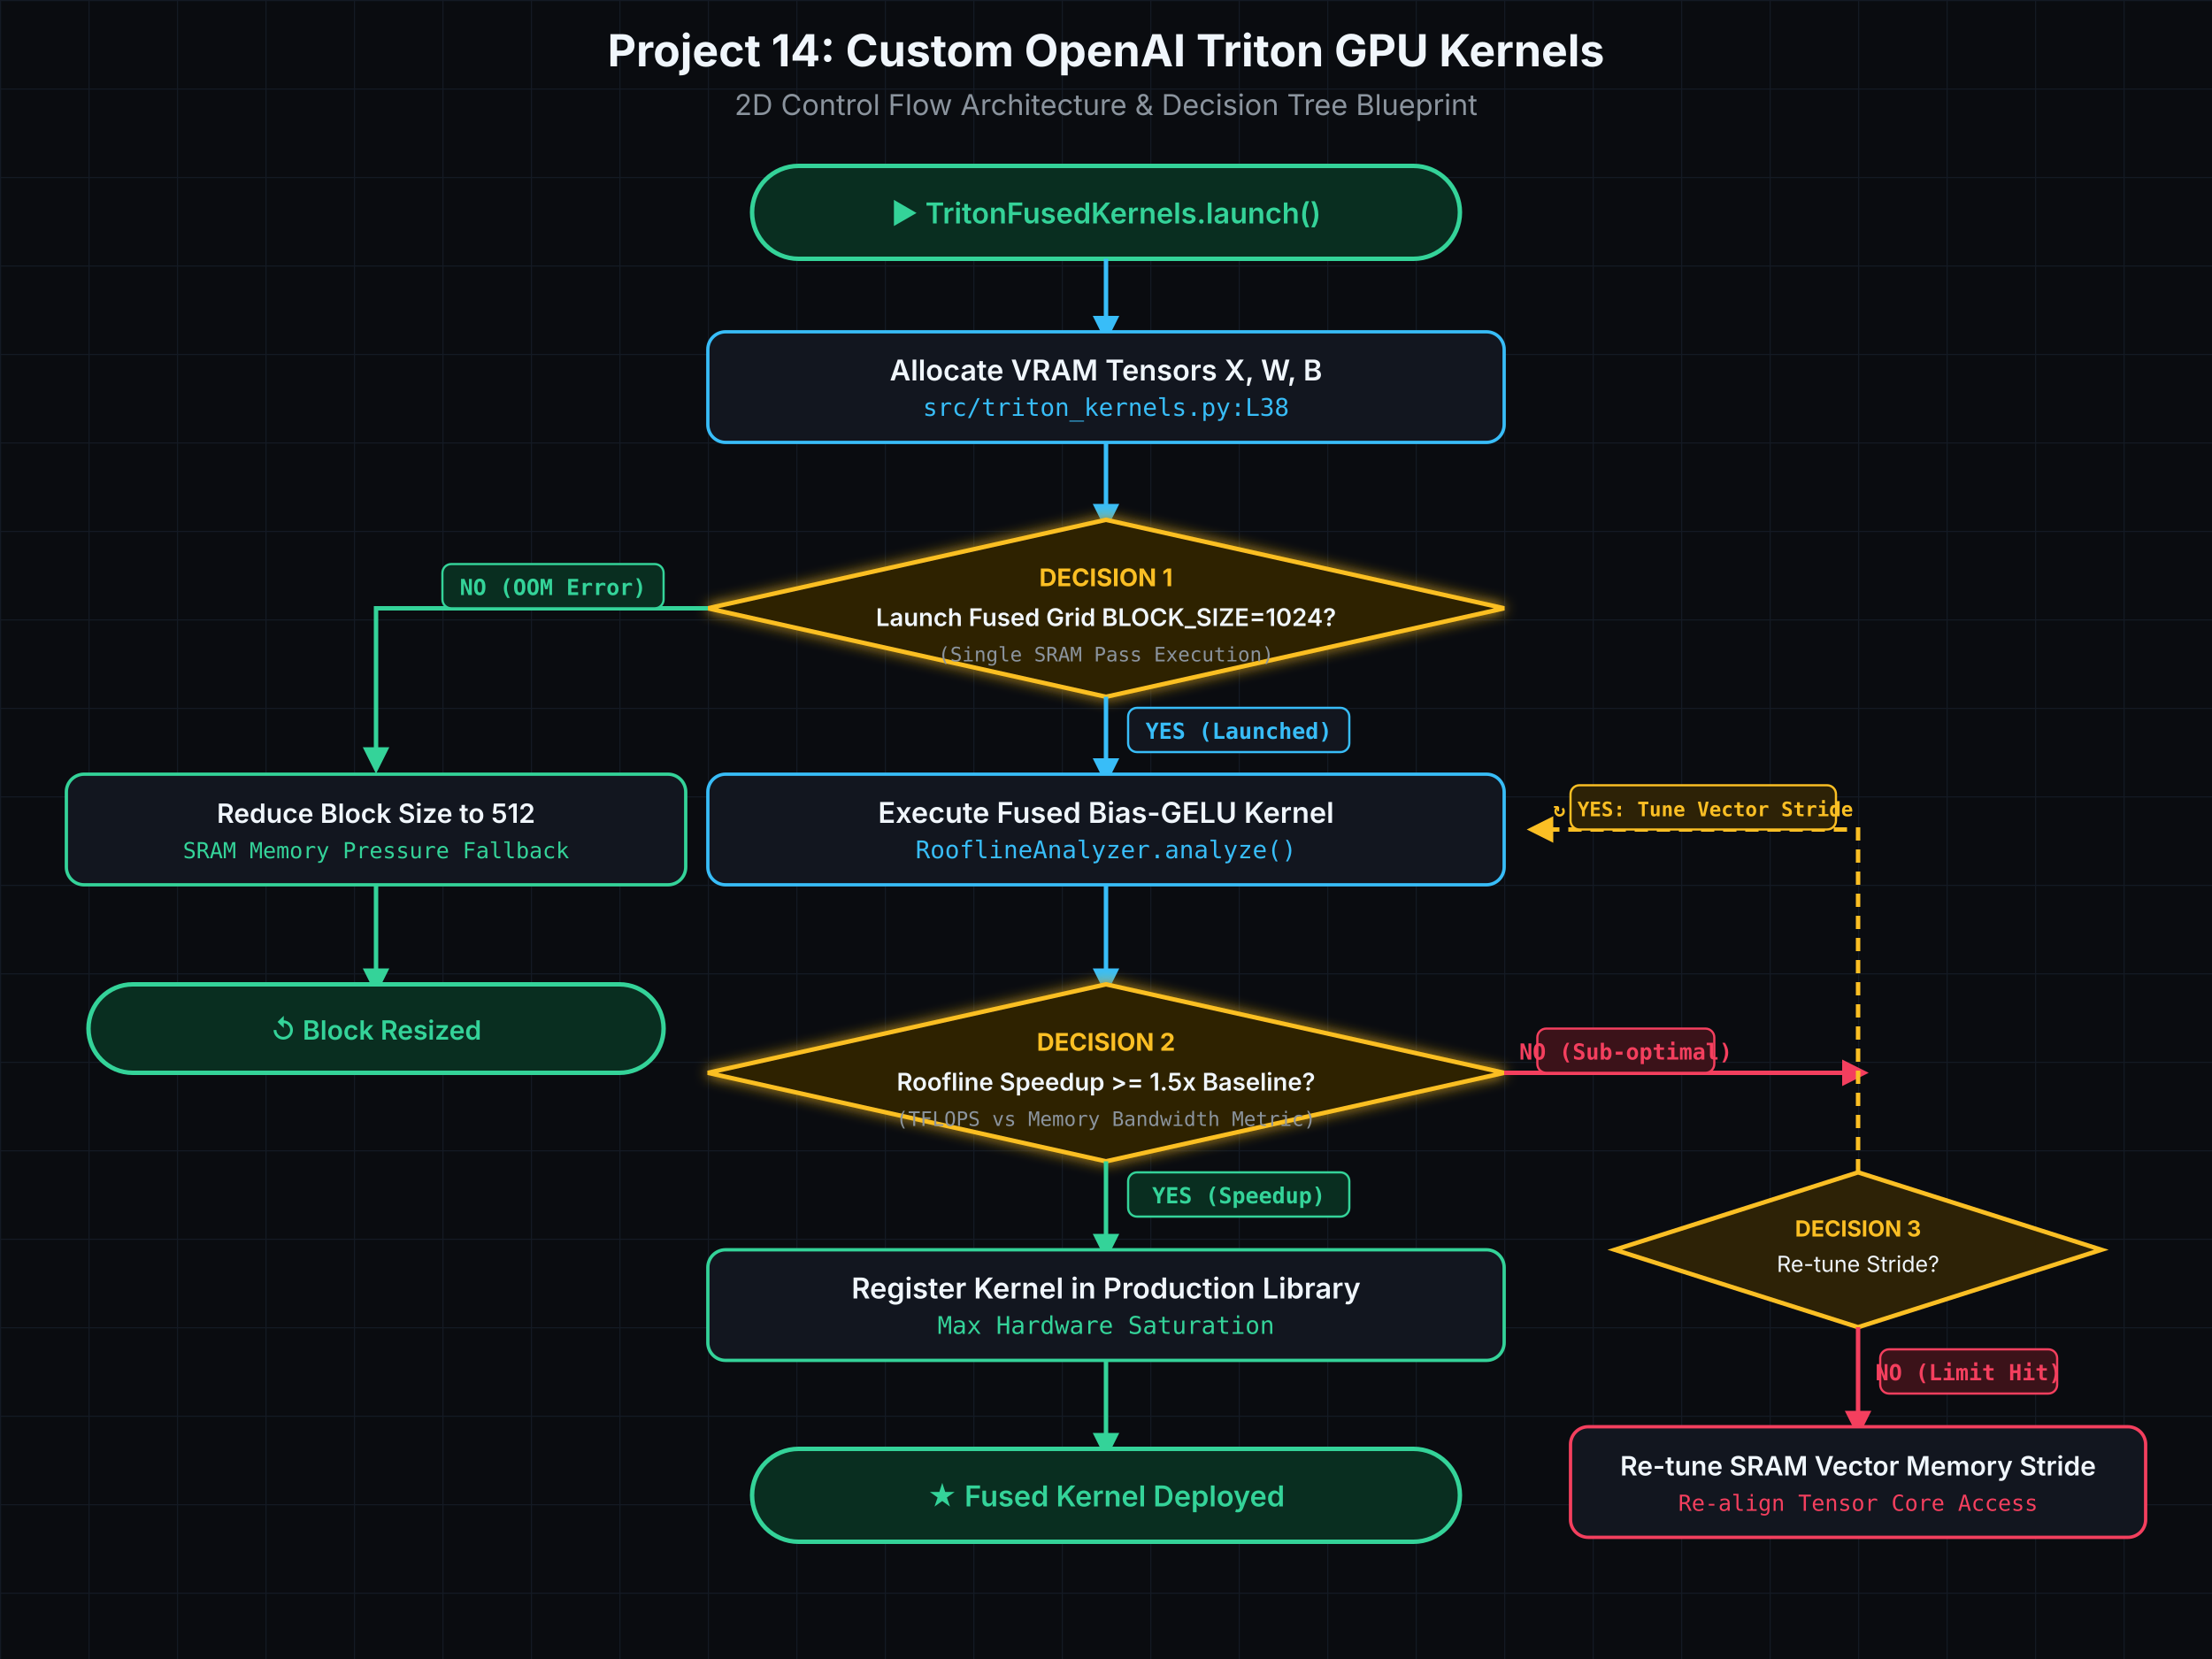
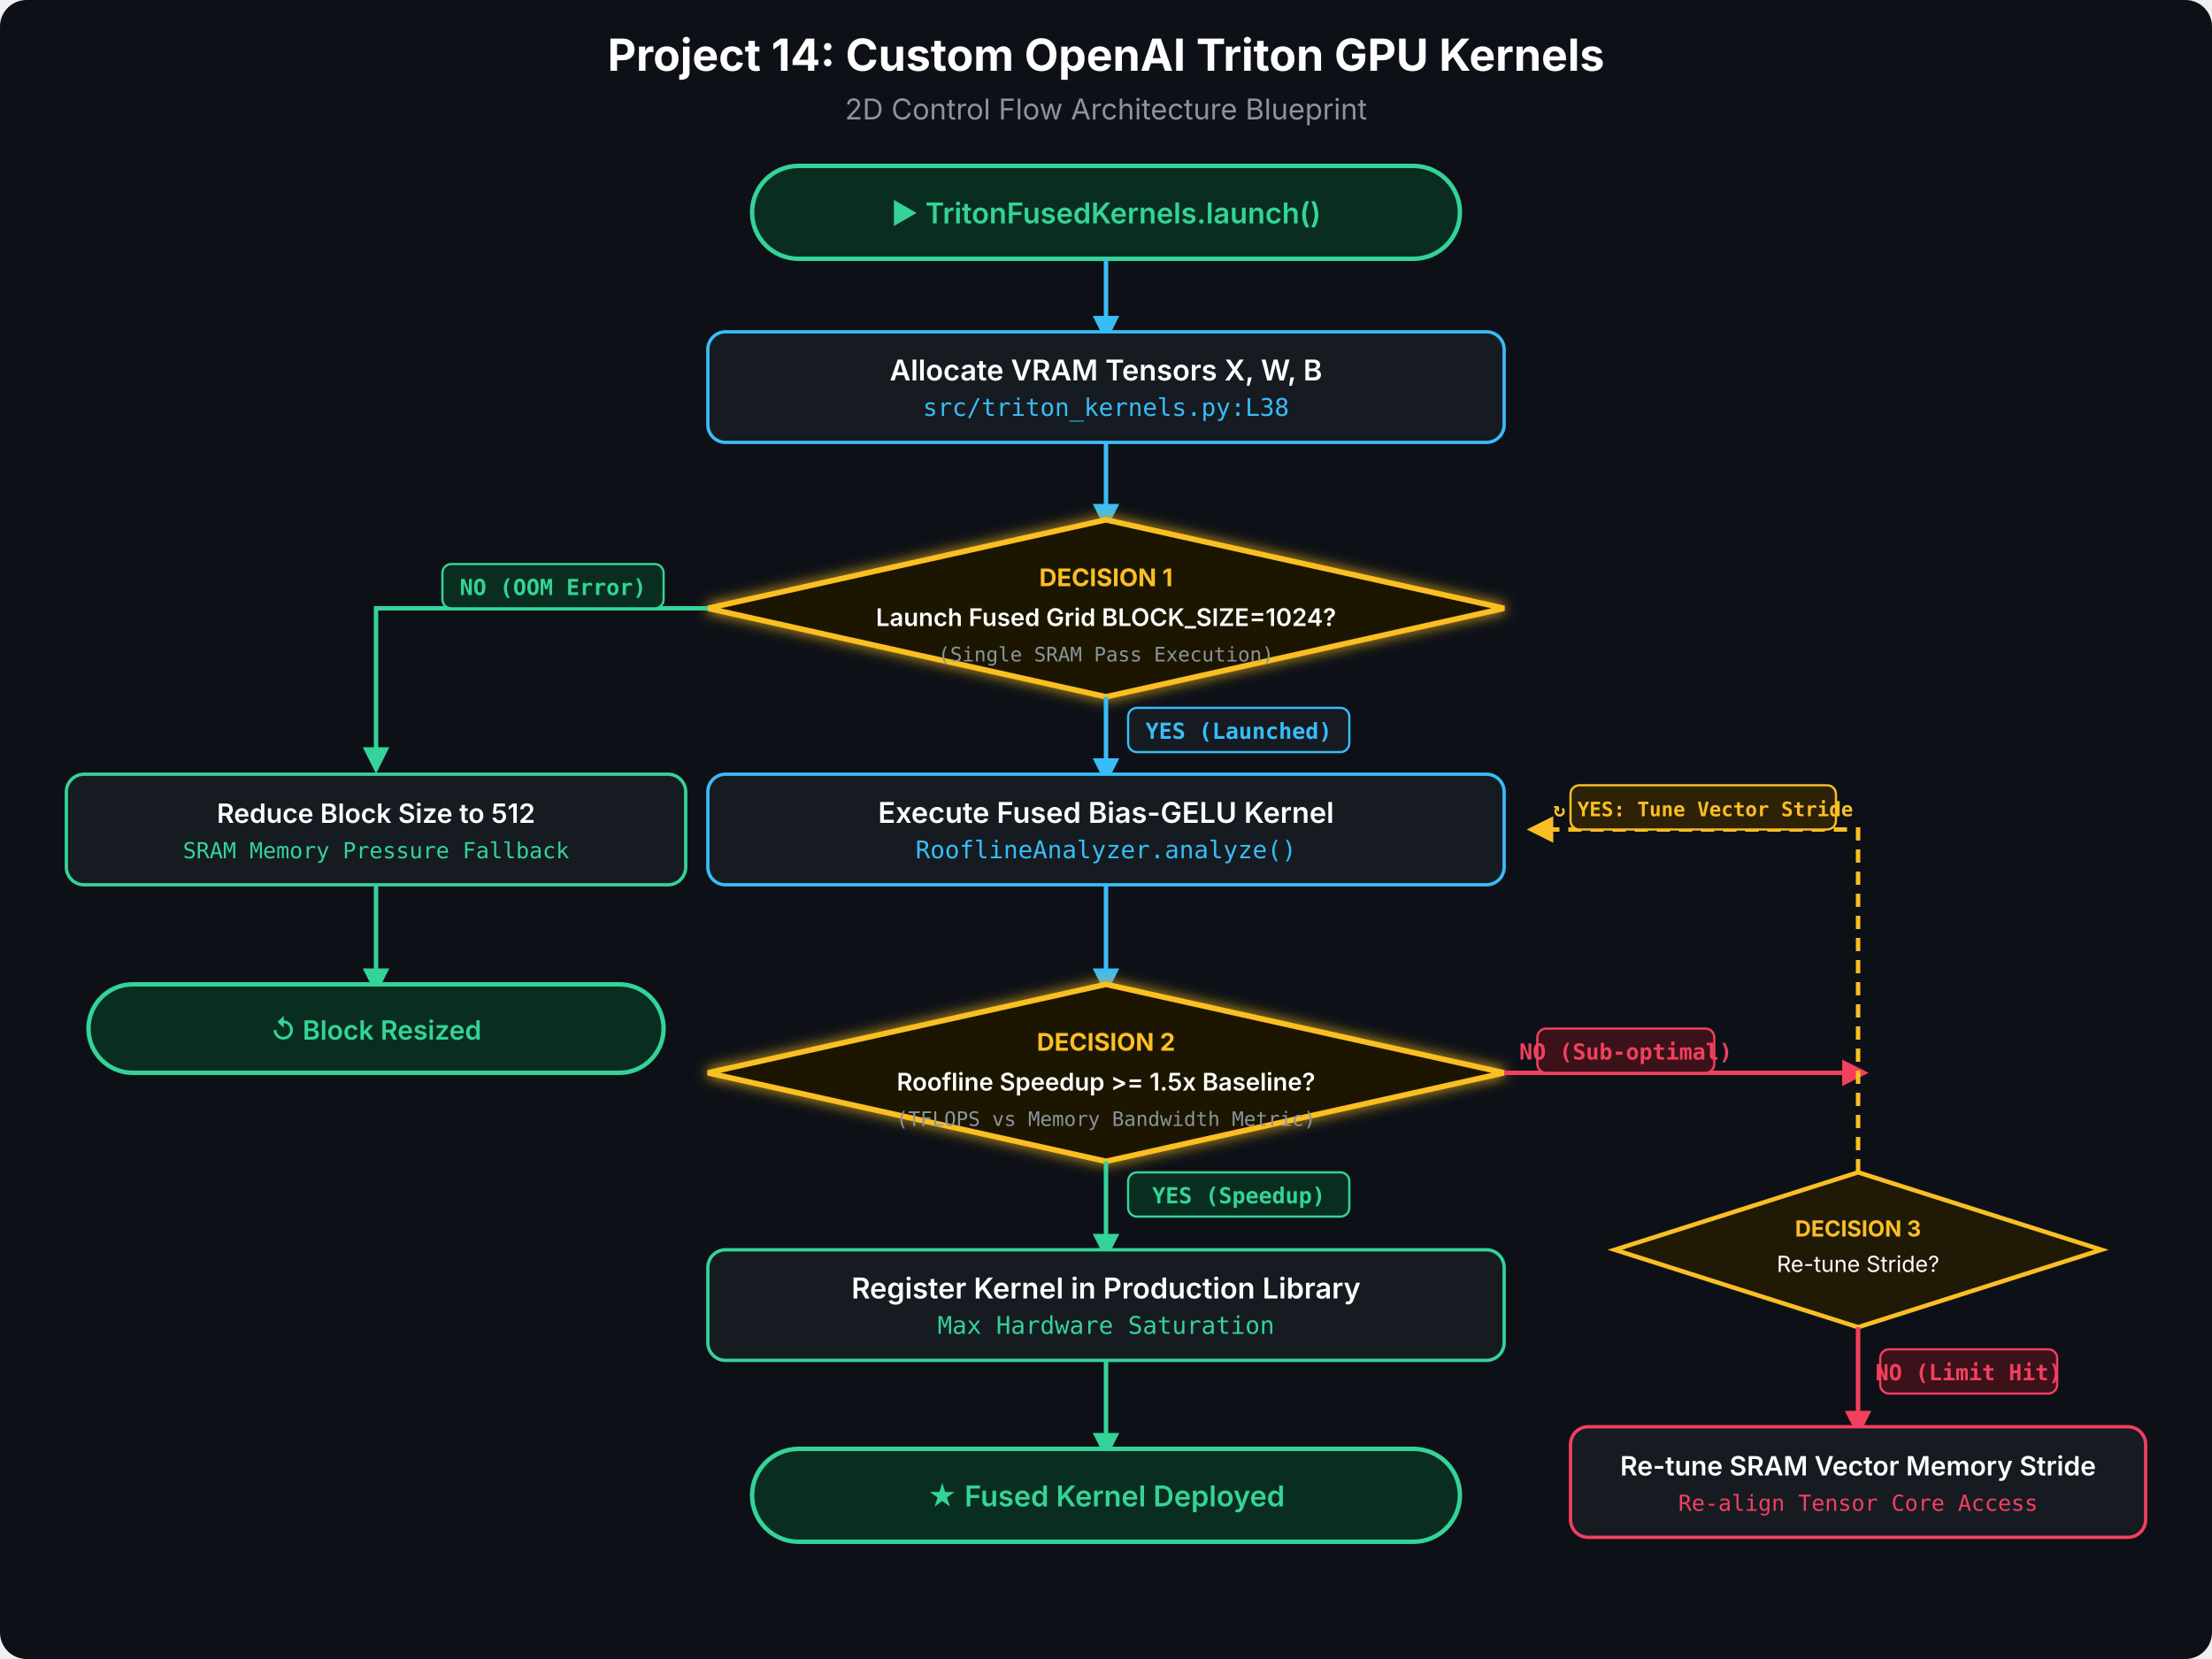
<svg xmlns="http://www.w3.org/2000/svg" viewBox="0 0 1000 750" width="100%" height="100%">
  <defs>
    <marker id="arrow-cyan" viewBox="0 0 10 10" refX="6" refY="5" markerWidth="6" markerHeight="6" orient="auto-start-reverse">
      <path d="M 0 0 L 10 5 L 0 10 z" fill="#38bdf8" />
    </marker>
    <marker id="arrow-green" viewBox="0 0 10 10" refX="6" refY="5" markerWidth="6" markerHeight="6" orient="auto-start-reverse">
      <path d="M 0 0 L 10 5 L 0 10 z" fill="#34d399" />
    </marker>
    <marker id="arrow-amber" viewBox="0 0 10 10" refX="6" refY="5" markerWidth="6" markerHeight="6" orient="auto-start-reverse">
      <path d="M 0 0 L 10 5 L 0 10 z" fill="#fbbf24" />
    </marker>
    <marker id="arrow-rose" viewBox="0 0 10 10" refX="6" refY="5" markerWidth="6" markerHeight="6" orient="auto-start-reverse">
      <path d="M 0 0 L 10 5 L 0 10 z" fill="#f43f5e" />
    </marker>
-     <filter id="glow" x="-20%" y="-20%" width="140%" height="140%">
+     <filter id="glow-gold" x="-20%" y="-20%" width="140%" height="140%">
      <feGaussianBlur stdDeviation="3" result="blur" />
      <feComposite in="SourceGraphic" in2="blur" operator="over" />
    </filter>
  </defs>
-   <rect width="100%" height="100%" fill="#0a0c10" />
-   <pattern id="grid" width="40" height="40" patternUnits="userSpaceOnUse">
-     <path d="M 40 0 L 0 0 0 40" fill="none" stroke="#141a24" stroke-width="1" />
-   </pattern>
-   <rect width="100%" height="100%" fill="url(#grid)" />
-   <text x="500" y="30" text-anchor="middle" fill="#f0f6fc" font-family="Inter, -apple-system, sans-serif" font-weight="700" font-size="20">Project 14: Custom OpenAI Triton GPU Kernels</text>
-   <text x="500" y="52" text-anchor="middle" fill="#8b949e" font-family="Inter, -apple-system, sans-serif" font-size="13">2D Control Flow Architecture &amp; Decision Tree Blueprint</text>
+   <rect width="100%" height="100%" fill="#0d1117" rx="12" />
+   <text x="500" y="32" text-anchor="middle" fill="#ffffff" font-family="Inter, -apple-system, sans-serif" font-weight="700" font-size="20">Project 14: Custom OpenAI Triton GPU Kernels</text>
+   <text x="500" y="54" text-anchor="middle" fill="#8b949e" font-family="Inter, -apple-system, sans-serif" font-size="13">2D Control Flow Architecture Blueprint</text>
  <g transform="translate(340, 75)">
    <rect width="320" height="42" rx="21" fill="#092e20" stroke="#34d399" stroke-width="2" />
    <text x="160" y="26" text-anchor="middle" fill="#34d399" font-family="Inter, sans-serif" font-weight="600" font-size="13">▶ TritonFusedKernels.launch()</text>
  </g>
  <path d="M 500 117 L 500 150" fill="none" stroke="#38bdf8" stroke-width="2" marker-end="url(#arrow-cyan)" />
  <g transform="translate(320, 150)">
-     <rect width="360" height="50" rx="8" fill="#12161f" stroke="#38bdf8" stroke-width="1.5" />
-     <text x="180" y="22" text-anchor="middle" fill="#f0f6fc" font-family="Inter, sans-serif" font-weight="600" font-size="13">Allocate VRAM Tensors X, W, B</text>
+     <rect width="360" height="50" rx="8" fill="#161b22" stroke="#38bdf8" stroke-width="1.5" />
+     <text x="180" y="22" text-anchor="middle" fill="#ffffff" font-family="Inter, sans-serif" font-weight="600" font-size="13">Allocate VRAM Tensors X, W, B</text>
    <text x="180" y="38" text-anchor="middle" fill="#38bdf8" font-family="JetBrains Mono, monospace" font-size="11">src/triton_kernels.py:L38</text>
  </g>
  <path d="M 500 200 L 500 235" fill="none" stroke="#38bdf8" stroke-width="2" marker-end="url(#arrow-cyan)" />
  <g transform="translate(500, 275)">
-     <polygon points="0,-40 180,0 0,40 -180,0" fill="#2d2206" stroke="#fbbf24" stroke-width="2" filter="url(#glow)" />
+     <polygon points="0,-40 180,0 0,40 -180,0" fill="#1f1906" stroke="#fbbf24" stroke-width="2.5" filter="url(#glow-gold)" />
    <text x="0" y="-10" text-anchor="middle" fill="#fbbf24" font-family="Inter, sans-serif" font-weight="700" font-size="11">DECISION 1</text>
-     <text x="0" y="8" text-anchor="middle" fill="#f0f6fc" font-family="Inter, sans-serif" font-weight="600" font-size="11">Launch Fused Grid BLOCK_SIZE=1024?</text>
+     <text x="0" y="8" text-anchor="middle" fill="#ffffff" font-family="Inter, sans-serif" font-weight="600" font-size="11">Launch Fused Grid BLOCK_SIZE=1024?</text>
    <text x="0" y="24" text-anchor="middle" fill="#8b949e" font-family="JetBrains Mono, monospace" font-size="9">(Single SRAM Pass Execution)</text>
  </g>
  <path d="M 320 275 L 170 275 L 170 345" fill="none" stroke="#34d399" stroke-width="2" marker-end="url(#arrow-green)" />
  <rect x="200" y="255" width="100" height="20" rx="4" fill="#092e20" stroke="#34d399" stroke-width="1" />
  <text x="250" y="269" text-anchor="middle" fill="#34d399" font-family="JetBrains Mono, monospace" font-weight="600" font-size="10">NO (OOM Error)</text>
  <g transform="translate(30, 350)">
-     <rect width="280" height="50" rx="8" fill="#12161f" stroke="#34d399" stroke-width="1.5" />
-     <text x="140" y="22" text-anchor="middle" fill="#f0f6fc" font-family="Inter, sans-serif" font-weight="600" font-size="12">Reduce Block Size to 512</text>
+     <rect width="280" height="50" rx="8" fill="#161b22" stroke="#34d399" stroke-width="1.5" />
+     <text x="140" y="22" text-anchor="middle" fill="#ffffff" font-family="Inter, sans-serif" font-weight="600" font-size="12">Reduce Block Size to 512</text>
    <text x="140" y="38" text-anchor="middle" fill="#34d399" font-family="JetBrains Mono, monospace" font-size="10">SRAM Memory Pressure Fallback</text>
  </g>
  <path d="M 170 400 L 170 445" fill="none" stroke="#34d399" stroke-width="2" marker-end="url(#arrow-green)" />
  <g transform="translate(40, 445)">
    <rect width="260" height="40" rx="20" fill="#092e20" stroke="#34d399" stroke-width="2" />
    <text x="130" y="25" text-anchor="middle" fill="#34d399" font-family="Inter, sans-serif" font-weight="600" font-size="12">↺ Block Resized</text>
  </g>
  <path d="M 500 315 L 500 350" fill="none" stroke="#38bdf8" stroke-width="2" marker-end="url(#arrow-cyan)" />
-   <rect x="510" y="320" width="100" height="20" rx="4" fill="#12161f" stroke="#38bdf8" stroke-width="1" />
+   <rect x="510" y="320" width="100" height="20" rx="4" fill="#161b22" stroke="#38bdf8" stroke-width="1" />
  <text x="560" y="334" text-anchor="middle" fill="#38bdf8" font-family="JetBrains Mono, monospace" font-weight="600" font-size="10">YES (Launched)</text>
  <g transform="translate(320, 350)">
-     <rect width="360" height="50" rx="8" fill="#12161f" stroke="#38bdf8" stroke-width="1.5" />
-     <text x="180" y="22" text-anchor="middle" fill="#f0f6fc" font-family="Inter, sans-serif" font-weight="600" font-size="13">Execute Fused Bias-GELU Kernel</text>
+     <rect width="360" height="50" rx="8" fill="#161b22" stroke="#38bdf8" stroke-width="1.5" />
+     <text x="180" y="22" text-anchor="middle" fill="#ffffff" font-family="Inter, sans-serif" font-weight="600" font-size="13">Execute Fused Bias-GELU Kernel</text>
    <text x="180" y="38" text-anchor="middle" fill="#38bdf8" font-family="JetBrains Mono, monospace" font-size="11">RooflineAnalyzer.analyze()</text>
  </g>
  <path d="M 500 400 L 500 445" fill="none" stroke="#38bdf8" stroke-width="2" marker-end="url(#arrow-cyan)" />
  <g transform="translate(500, 485)">
-     <polygon points="0,-40 180,0 0,40 -180,0" fill="#2d2206" stroke="#fbbf24" stroke-width="2" filter="url(#glow)" />
+     <polygon points="0,-40 180,0 0,40 -180,0" fill="#1f1906" stroke="#fbbf24" stroke-width="2.5" filter="url(#glow-gold)" />
    <text x="0" y="-10" text-anchor="middle" fill="#fbbf24" font-family="Inter, sans-serif" font-weight="700" font-size="11">DECISION 2</text>
-     <text x="0" y="8" text-anchor="middle" fill="#f0f6fc" font-family="Inter, sans-serif" font-weight="600" font-size="11">Roofline Speedup &gt;= 1.5x Baseline?</text>
+     <text x="0" y="8" text-anchor="middle" fill="#ffffff" font-family="Inter, sans-serif" font-weight="600" font-size="11">Roofline Speedup &gt;= 1.5x Baseline?</text>
    <text x="0" y="24" text-anchor="middle" fill="#8b949e" font-family="JetBrains Mono, monospace" font-size="9">(TFLOPS vs Memory Bandwidth Metric)</text>
  </g>
  <path d="M 500 525 L 500 565" fill="none" stroke="#34d399" stroke-width="2" marker-end="url(#arrow-green)" />
  <rect x="510" y="530" width="100" height="20" rx="4" fill="#092e20" stroke="#34d399" stroke-width="1" />
  <text x="560" y="544" text-anchor="middle" fill="#34d399" font-family="JetBrains Mono, monospace" font-weight="600" font-size="10">YES (Speedup)</text>
  <g transform="translate(320, 565)">
-     <rect width="360" height="50" rx="8" fill="#12161f" stroke="#34d399" stroke-width="1.5" />
-     <text x="180" y="22" text-anchor="middle" fill="#f0f6fc" font-family="Inter, sans-serif" font-weight="600" font-size="13">Register Kernel in Production Library</text>
+     <rect width="360" height="50" rx="8" fill="#161b22" stroke="#34d399" stroke-width="1.5" />
+     <text x="180" y="22" text-anchor="middle" fill="#ffffff" font-family="Inter, sans-serif" font-weight="600" font-size="13">Register Kernel in Production Library</text>
    <text x="180" y="38" text-anchor="middle" fill="#34d399" font-family="JetBrains Mono, monospace" font-size="11">Max Hardware Saturation</text>
  </g>
  <path d="M 500 615 L 500 655" fill="none" stroke="#34d399" stroke-width="2" marker-end="url(#arrow-green)" />
  <g transform="translate(340, 655)">
    <rect width="320" height="42" rx="21" fill="#092e20" stroke="#34d399" stroke-width="2" />
    <text x="160" y="26" text-anchor="middle" fill="#34d399" font-family="Inter, sans-serif" font-weight="600" font-size="13">★ Fused Kernel Deployed</text>
  </g>
  <path d="M 680 485 L 840 485" fill="none" stroke="#f43f5e" stroke-width="2" marker-end="url(#arrow-rose)" />
  <rect x="695" y="465" width="80" height="20" rx="4" fill="#3b1219" stroke="#f43f5e" stroke-width="1" />
  <text x="735" y="479" text-anchor="middle" fill="#f43f5e" font-family="JetBrains Mono, monospace" font-weight="600" font-size="10">NO (Sub-optimal)</text>
  <g transform="translate(840, 565)">
-     <polygon points="0,-35 110,0 0,35 -110,0" fill="#2d2206" stroke="#fbbf24" stroke-width="2" />
+     <polygon points="0,-35 110,0 0,35 -110,0" fill="#1f1906" stroke="#fbbf24" stroke-width="2" />
    <text x="0" y="-6" text-anchor="middle" fill="#fbbf24" font-family="Inter, sans-serif" font-weight="700" font-size="10">DECISION 3</text>
-     <text x="0" y="10" text-anchor="middle" fill="#f0f6fc" font-family="Inter, sans-serif" font-size="10">Re-tune Stride?</text>
+     <text x="0" y="10" text-anchor="middle" fill="#ffffff" font-family="Inter, sans-serif" font-size="10">Re-tune Stride?</text>
  </g>
  <path d="M 840 530 L 840 375 L 695 375" fill="none" stroke="#fbbf24" stroke-width="2" stroke-dasharray="6,4" marker-end="url(#arrow-amber)" />
  <rect x="710" y="355" width="120" height="20" rx="4" fill="#2d2206" stroke="#fbbf24" stroke-width="1" />
  <text x="770" y="369" text-anchor="middle" fill="#fbbf24" font-family="JetBrains Mono, monospace" font-weight="600" font-size="9">↻ YES: Tune Vector Stride</text>
  <path d="M 840 600 L 840 645" fill="none" stroke="#f43f5e" stroke-width="2" marker-end="url(#arrow-rose)" />
  <rect x="850" y="610" width="80" height="20" rx="4" fill="#3b1219" stroke="#f43f5e" stroke-width="1" />
  <text x="890" y="624" text-anchor="middle" fill="#f43f5e" font-family="JetBrains Mono, monospace" font-weight="600" font-size="10">NO (Limit Hit)</text>
  <g transform="translate(710, 645)">
-     <rect width="260" height="50" rx="8" fill="#12161f" stroke="#f43f5e" stroke-width="1.5" />
-     <text x="130" y="22" text-anchor="middle" fill="#f0f6fc" font-family="Inter, sans-serif" font-weight="600" font-size="12">Re-tune SRAM Vector Memory Stride</text>
+     <rect width="260" height="50" rx="8" fill="#161b22" stroke="#f43f5e" stroke-width="1.5" />
+     <text x="130" y="22" text-anchor="middle" fill="#ffffff" font-family="Inter, sans-serif" font-weight="600" font-size="12">Re-tune SRAM Vector Memory Stride</text>
    <text x="130" y="38" text-anchor="middle" fill="#f43f5e" font-family="JetBrains Mono, monospace" font-size="10">Re-align Tensor Core Access</text>
  </g>
</svg>
